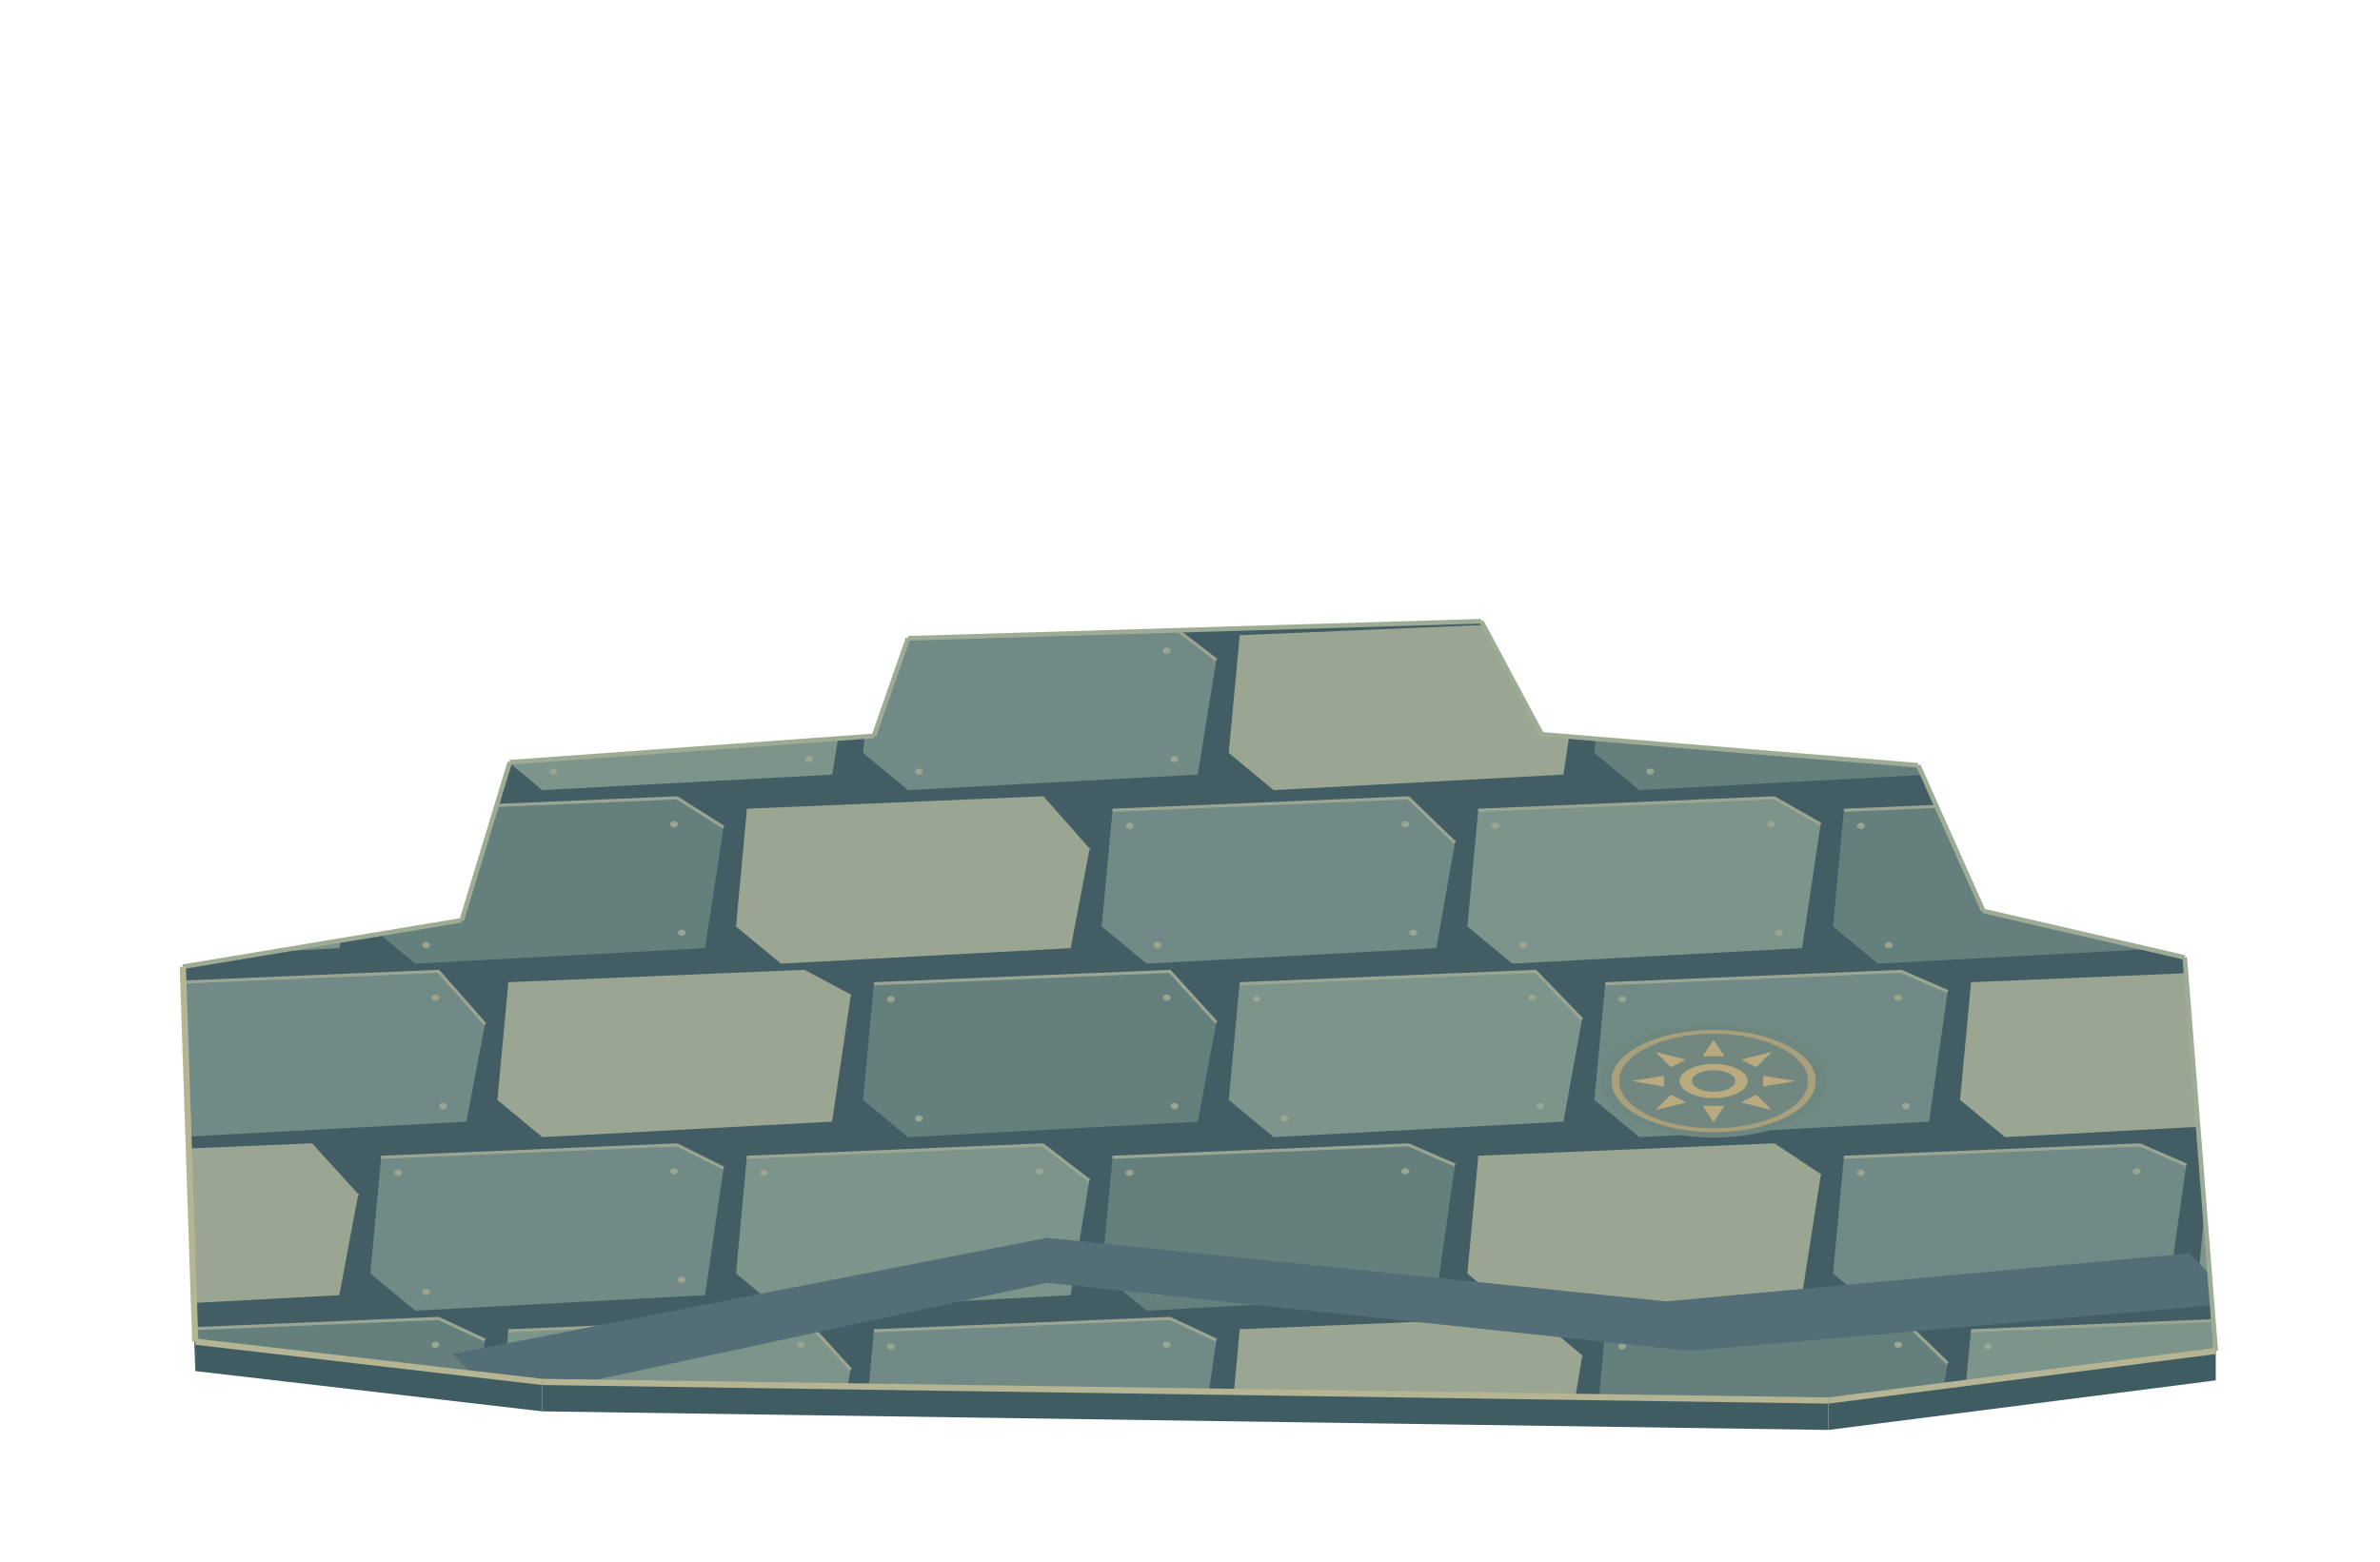
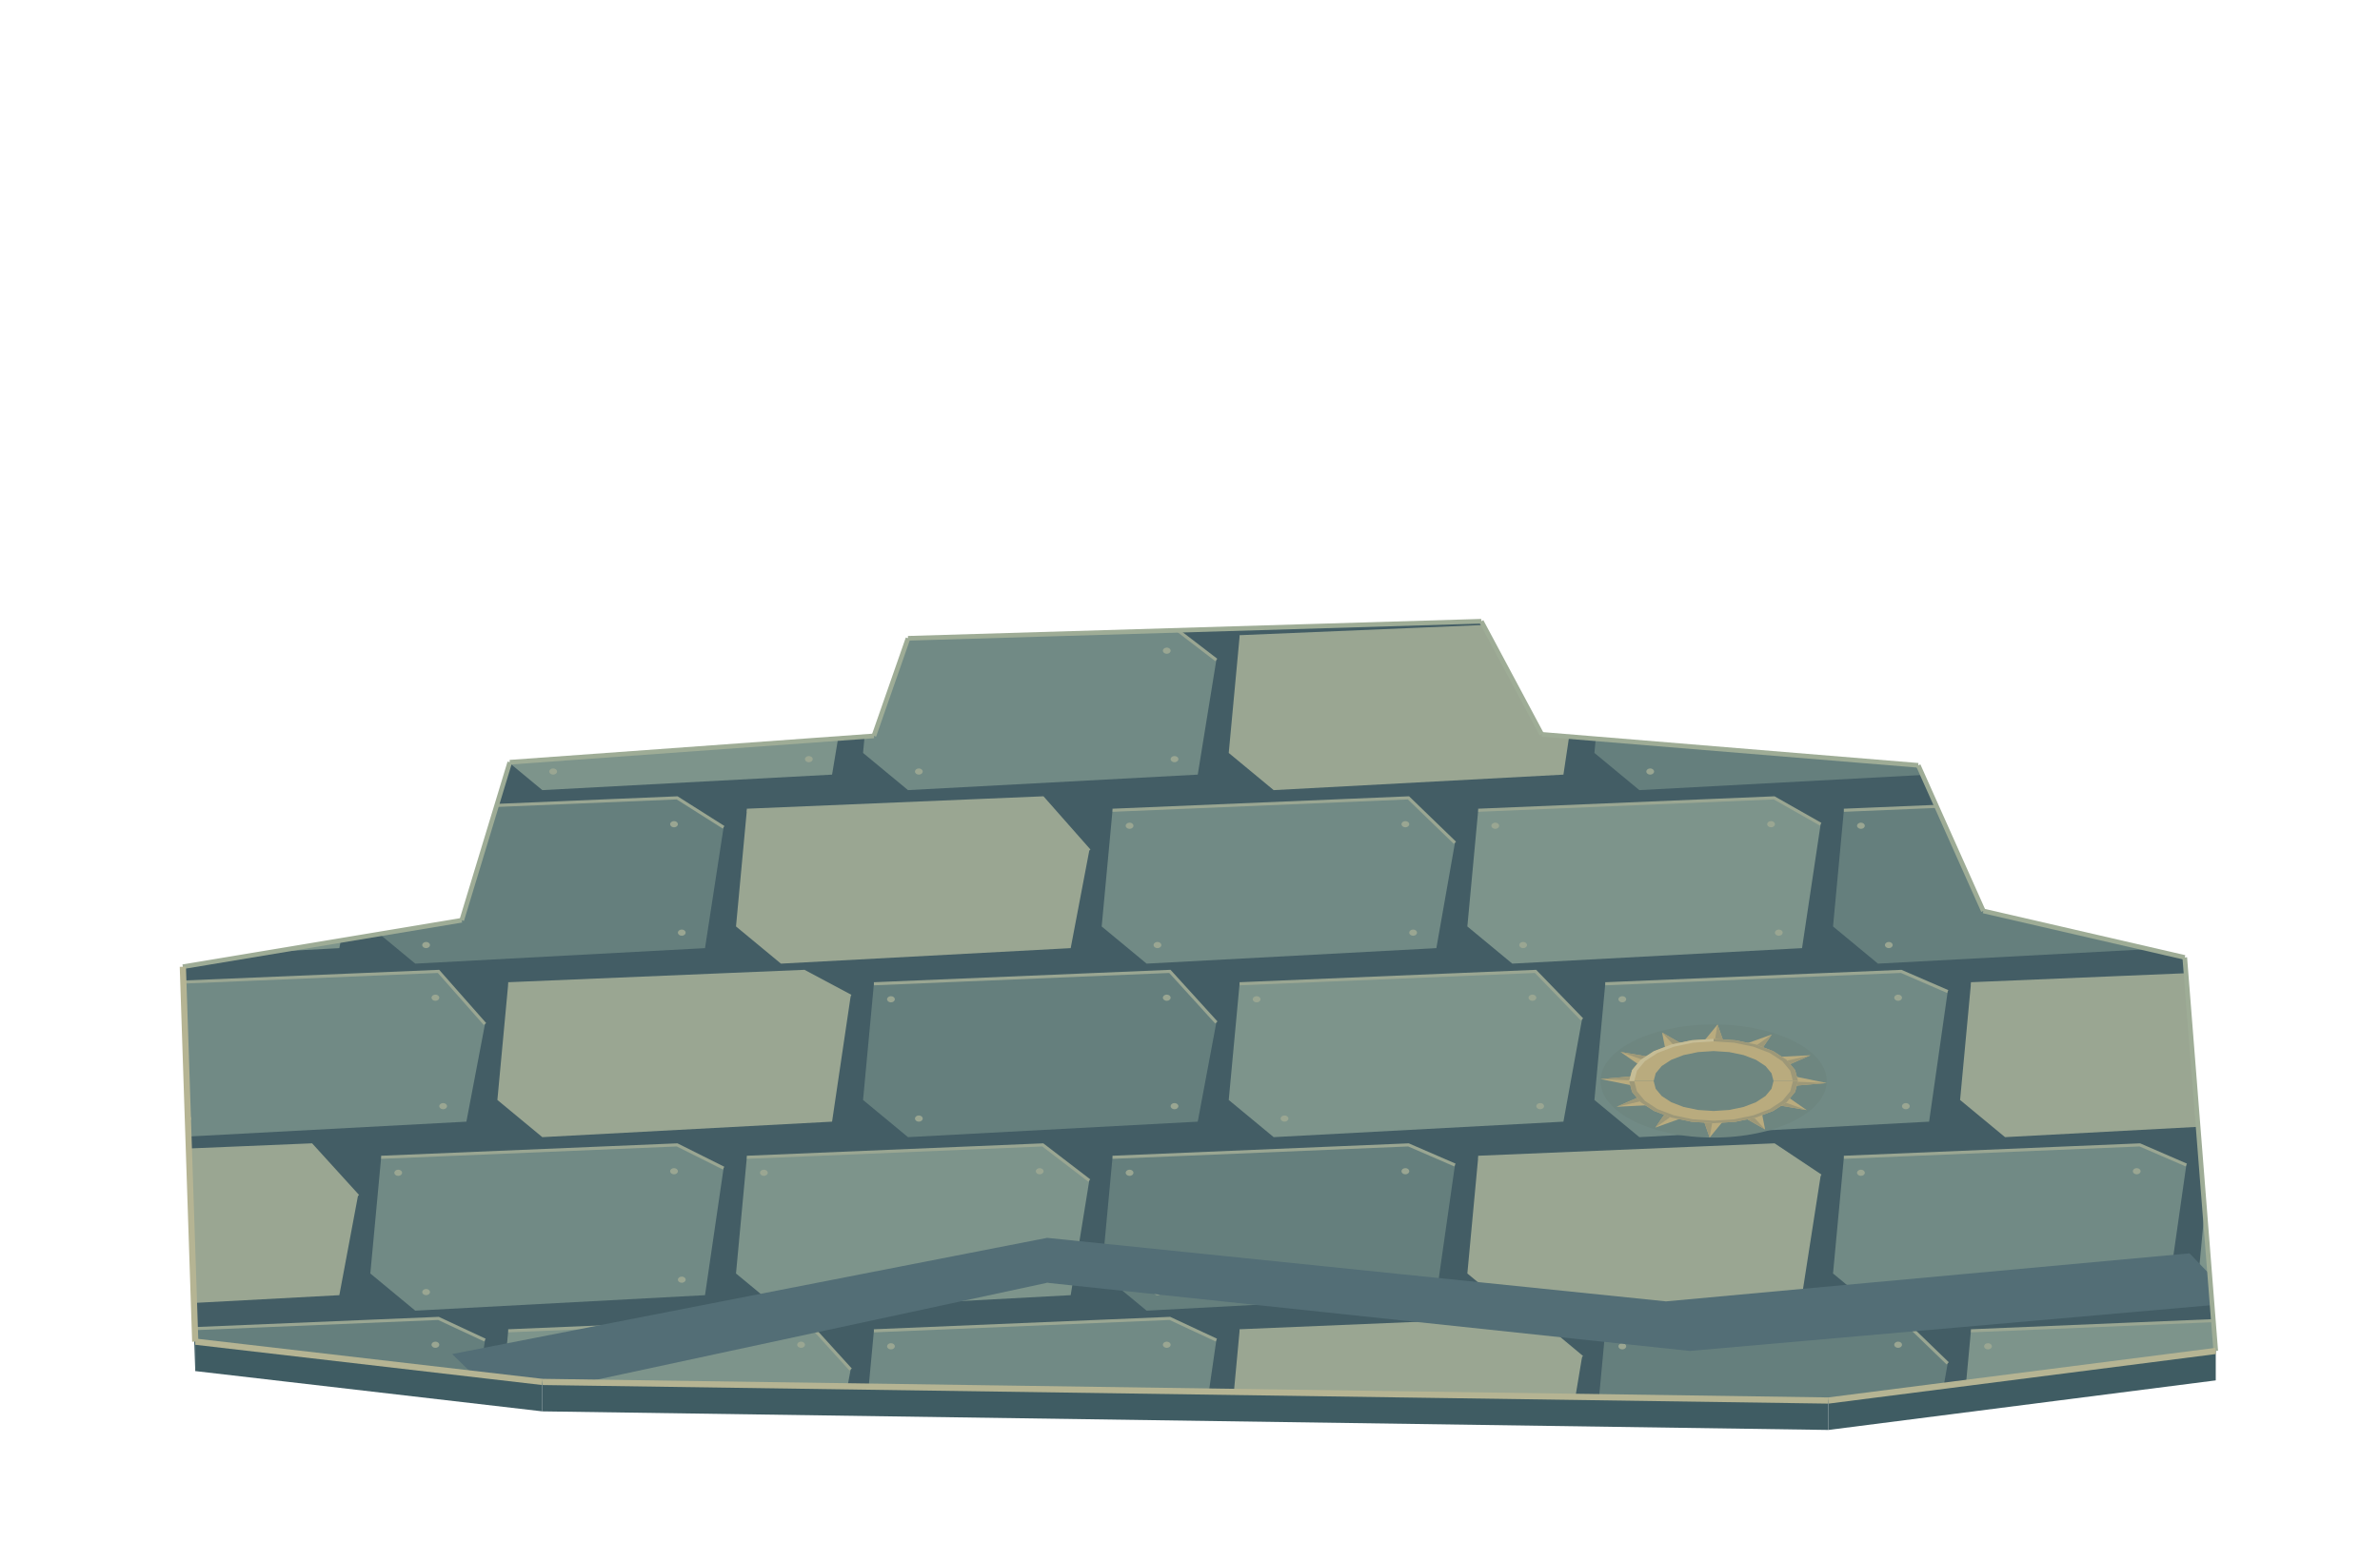
<svg xmlns="http://www.w3.org/2000/svg" width="1536" height="1008" viewBox="0 0 1536 1008">
  <defs>
    <clipPath id="floor">
      <path d="M118,624 L298,594 L329,492 L564,475 L586,412 L956,401 L995,474 L1238,494 L1280,588 L1410,618 L1430,872 L1180,904 L350,892 L126,866 Z" />
    </clipPath>
  </defs>
  <g clip-path="url(#floor)">
    <path d="M0 0h1536v1008h-1536Z" fill="#435d65" />
    <polygon points="-226,299 -35,291 -5,314 -17,388 -204,398 -233,374" fill="#657f7d" />
    <polyline points="-226,299 -35,291 -5,314" fill="none" stroke="#9aa692" stroke-width="2" />
    <ellipse cx="-215" cy="309" rx="2.5" ry="2" fill="#9aa692" />
    <ellipse cx="-37" cy="308" rx="2.5" ry="2" fill="#9aa692" />
    <ellipse cx="-197" cy="386" rx="2.5" ry="2" fill="#9aa692" />
    <ellipse cx="-32" cy="378" rx="2.5" ry="2" fill="#9aa692" />
    <polygon points="10,299 201,291 231,307 219,388 32,398 3,374" fill="#9aa692" />
    <polyline points="10,299 201,291 231,307" fill="none" stroke="#9aa692" stroke-width="2" />
    <ellipse cx="21" cy="309" rx="2.5" ry="2" fill="#9aa692" />
    <ellipse cx="199" cy="308" rx="2.5" ry="2" fill="#9aa692" />
    <ellipse cx="39" cy="386" rx="2.5" ry="2" fill="#9aa692" />
    <ellipse cx="204" cy="378" rx="2.5" ry="2" fill="#9aa692" />
    <polygon points="246,299 437,291 467,307 455,388 268,398 239,374" fill="#718a85" />
    <polyline points="246,299 437,291 467,307" fill="none" stroke="#9aa692" stroke-width="2" />
    <ellipse cx="257" cy="309" rx="2.5" ry="2" fill="#9aa692" />
    <ellipse cx="435" cy="308" rx="2.5" ry="2" fill="#9aa692" />
    <ellipse cx="275" cy="386" rx="2.5" ry="2" fill="#9aa692" />
    <ellipse cx="440" cy="378" rx="2.5" ry="2" fill="#9aa692" />
    <polygon points="482,299 673,291 703,306 691,388 504,398 475,374" fill="#7d948b" />
    <polyline points="482,299 673,291 703,306" fill="none" stroke="#9aa692" stroke-width="2" />
    <ellipse cx="493" cy="309" rx="2.5" ry="2" fill="#9aa692" />
    <ellipse cx="671" cy="308" rx="2.5" ry="2" fill="#9aa692" />
    <ellipse cx="511" cy="386" rx="2.5" ry="2" fill="#9aa692" />
    <ellipse cx="676" cy="378" rx="2.5" ry="2" fill="#9aa692" />
    <polygon points="718,299 909,291 939,318 927,388 740,398 711,374" fill="#657f7d" />
    <polyline points="718,299 909,291 939,318" fill="none" stroke="#9aa692" stroke-width="2" />
    <ellipse cx="729" cy="309" rx="2.5" ry="2" fill="#9aa692" />
    <ellipse cx="907" cy="308" rx="2.5" ry="2" fill="#9aa692" />
    <ellipse cx="747" cy="386" rx="2.5" ry="2" fill="#9aa692" />
    <ellipse cx="912" cy="378" rx="2.5" ry="2" fill="#9aa692" />
    <polygon points="954,299 1145,291 1175,311 1163,388 976,398 947,374" fill="#9aa692" />
    <polyline points="954,299 1145,291 1175,311" fill="none" stroke="#9aa692" stroke-width="2" />
    <ellipse cx="965" cy="309" rx="2.5" ry="2" fill="#9aa692" />
    <ellipse cx="1143" cy="308" rx="2.5" ry="2" fill="#9aa692" />
    <ellipse cx="983" cy="386" rx="2.5" ry="2" fill="#9aa692" />
    <ellipse cx="1148" cy="378" rx="2.5" ry="2" fill="#9aa692" />
    <polygon points="1190,299 1381,291 1411,321 1399,388 1212,398 1183,374" fill="#718a85" />
    <polyline points="1190,299 1381,291 1411,321" fill="none" stroke="#9aa692" stroke-width="2" />
    <ellipse cx="1201" cy="309" rx="2.5" ry="2" fill="#9aa692" />
    <ellipse cx="1379" cy="308" rx="2.5" ry="2" fill="#9aa692" />
    <ellipse cx="1219" cy="386" rx="2.5" ry="2" fill="#9aa692" />
    <ellipse cx="1384" cy="378" rx="2.5" ry="2" fill="#9aa692" />
    <polygon points="1426,299 1617,291 1647,319 1635,388 1448,398 1419,374" fill="#7d948b" />
    <polyline points="1426,299 1617,291 1647,319" fill="none" stroke="#9aa692" stroke-width="2" />
    <ellipse cx="1437" cy="309" rx="2.5" ry="2" fill="#9aa692" />
    <ellipse cx="1615" cy="308" rx="2.5" ry="2" fill="#9aa692" />
    <ellipse cx="1455" cy="386" rx="2.5" ry="2" fill="#9aa692" />
    <ellipse cx="1620" cy="378" rx="2.5" ry="2" fill="#9aa692" />
    <polygon points="1662,299 1853,291 1883,321 1871,388 1684,398 1655,374" fill="#657f7d" />
    <polyline points="1662,299 1853,291 1883,321" fill="none" stroke="#9aa692" stroke-width="2" />
    <ellipse cx="1673" cy="309" rx="2.5" ry="2" fill="#9aa692" />
    <ellipse cx="1851" cy="308" rx="2.5" ry="2" fill="#9aa692" />
    <ellipse cx="1691" cy="386" rx="2.5" ry="2" fill="#9aa692" />
    <ellipse cx="1856" cy="378" rx="2.5" ry="2" fill="#9aa692" />
    <polygon points="-144,411 47,403 77,430 65,500 -122,510 -151,486" fill="#9aa692" />
    <polyline points="-144,411 47,403 77,430" fill="none" stroke="#9aa692" stroke-width="2" />
    <ellipse cx="-133" cy="421" rx="2.5" ry="2" fill="#9aa692" />
    <ellipse cx="45" cy="420" rx="2.5" ry="2" fill="#9aa692" />
    <ellipse cx="-115" cy="498" rx="2.5" ry="2" fill="#9aa692" />
    <ellipse cx="50" cy="490" rx="2.5" ry="2" fill="#9aa692" />
    <polygon points="92,411 283,403 313,436 301,500 114,510 85,486" fill="#657f7d" />
    <polyline points="92,411 283,403 313,436" fill="none" stroke="#9aa692" stroke-width="2" />
    <ellipse cx="103" cy="421" rx="2.5" ry="2" fill="#9aa692" />
    <ellipse cx="281" cy="420" rx="2.5" ry="2" fill="#9aa692" />
    <ellipse cx="121" cy="498" rx="2.5" ry="2" fill="#9aa692" />
    <ellipse cx="286" cy="490" rx="2.5" ry="2" fill="#9aa692" />
    <polygon points="328,411 519,403 549,428 537,500 350,510 321,486" fill="#7d948b" />
    <polyline points="328,411 519,403 549,428" fill="none" stroke="#9aa692" stroke-width="2" />
    <ellipse cx="339" cy="421" rx="2.5" ry="2" fill="#9aa692" />
    <ellipse cx="517" cy="420" rx="2.5" ry="2" fill="#9aa692" />
    <ellipse cx="357" cy="498" rx="2.5" ry="2" fill="#9aa692" />
    <ellipse cx="522" cy="490" rx="2.5" ry="2" fill="#9aa692" />
    <polygon points="564,411 755,403 785,426 773,500 586,510 557,486" fill="#718a85" />
    <polyline points="564,411 755,403 785,426" fill="none" stroke="#9aa692" stroke-width="2" />
    <ellipse cx="575" cy="421" rx="2.5" ry="2" fill="#9aa692" />
    <ellipse cx="753" cy="420" rx="2.5" ry="2" fill="#9aa692" />
    <ellipse cx="593" cy="498" rx="2.5" ry="2" fill="#9aa692" />
    <ellipse cx="758" cy="490" rx="2.5" ry="2" fill="#9aa692" />
    <polygon points="800,411 991,403 1021,420 1009,500 822,510 793,486" fill="#9aa692" />
    <polyline points="800,411 991,403 1021,420" fill="none" stroke="#9aa692" stroke-width="2" />
    <ellipse cx="811" cy="421" rx="2.5" ry="2" fill="#9aa692" />
    <ellipse cx="989" cy="420" rx="2.5" ry="2" fill="#9aa692" />
    <ellipse cx="829" cy="498" rx="2.5" ry="2" fill="#9aa692" />
    <ellipse cx="994" cy="490" rx="2.5" ry="2" fill="#9aa692" />
    <polygon points="1036,411 1227,403 1257,426 1245,500 1058,510 1029,486" fill="#657f7d" />
    <polyline points="1036,411 1227,403 1257,426" fill="none" stroke="#9aa692" stroke-width="2" />
    <ellipse cx="1047" cy="421" rx="2.5" ry="2" fill="#9aa692" />
    <ellipse cx="1225" cy="420" rx="2.5" ry="2" fill="#9aa692" />
    <ellipse cx="1065" cy="498" rx="2.5" ry="2" fill="#9aa692" />
    <ellipse cx="1230" cy="490" rx="2.5" ry="2" fill="#9aa692" />
    <polygon points="1272,411 1463,403 1493,424 1481,500 1294,510 1265,486" fill="#7d948b" />
    <polyline points="1272,411 1463,403 1493,424" fill="none" stroke="#9aa692" stroke-width="2" />
    <ellipse cx="1283" cy="421" rx="2.5" ry="2" fill="#9aa692" />
    <ellipse cx="1461" cy="420" rx="2.5" ry="2" fill="#9aa692" />
    <ellipse cx="1301" cy="498" rx="2.5" ry="2" fill="#9aa692" />
    <ellipse cx="1466" cy="490" rx="2.5" ry="2" fill="#9aa692" />
    <polygon points="1508,411 1699,403 1729,419 1717,500 1530,510 1501,486" fill="#718a85" />
    <polyline points="1508,411 1699,403 1729,419" fill="none" stroke="#9aa692" stroke-width="2" />
    <ellipse cx="1519" cy="421" rx="2.5" ry="2" fill="#9aa692" />
    <ellipse cx="1697" cy="420" rx="2.5" ry="2" fill="#9aa692" />
    <ellipse cx="1537" cy="498" rx="2.5" ry="2" fill="#9aa692" />
    <ellipse cx="1702" cy="490" rx="2.5" ry="2" fill="#9aa692" />
    <polygon points="1744,411 1935,403 1965,428 1953,500 1766,510 1737,486" fill="#9aa692" />
    <polyline points="1744,411 1935,403 1965,428" fill="none" stroke="#9aa692" stroke-width="2" />
    <ellipse cx="1755" cy="421" rx="2.5" ry="2" fill="#9aa692" />
    <ellipse cx="1933" cy="420" rx="2.5" ry="2" fill="#9aa692" />
    <ellipse cx="1773" cy="498" rx="2.5" ry="2" fill="#9aa692" />
    <ellipse cx="1938" cy="490" rx="2.5" ry="2" fill="#9aa692" />
    <polygon points="-226,523 -35,515 -5,531 -17,612 -204,622 -233,598" fill="#718a85" />
    <polyline points="-226,523 -35,515 -5,531" fill="none" stroke="#9aa692" stroke-width="2" />
    <ellipse cx="-215" cy="533" rx="2.5" ry="2" fill="#9aa692" />
    <ellipse cx="-37" cy="532" rx="2.5" ry="2" fill="#9aa692" />
    <ellipse cx="-197" cy="610" rx="2.5" ry="2" fill="#9aa692" />
    <ellipse cx="-32" cy="602" rx="2.5" ry="2" fill="#9aa692" />
    <polygon points="10,523 201,515 231,549 219,612 32,622 3,598" fill="#7d948b" />
    <polyline points="10,523 201,515 231,549" fill="none" stroke="#9aa692" stroke-width="2" />
    <ellipse cx="21" cy="533" rx="2.5" ry="2" fill="#9aa692" />
    <ellipse cx="199" cy="532" rx="2.5" ry="2" fill="#9aa692" />
    <ellipse cx="39" cy="610" rx="2.5" ry="2" fill="#9aa692" />
    <ellipse cx="204" cy="602" rx="2.5" ry="2" fill="#9aa692" />
    <polygon points="246,523 437,515 467,534 455,612 268,622 239,598" fill="#657f7d" />
    <polyline points="246,523 437,515 467,534" fill="none" stroke="#9aa692" stroke-width="2" />
    <ellipse cx="257" cy="533" rx="2.5" ry="2" fill="#9aa692" />
    <ellipse cx="435" cy="532" rx="2.5" ry="2" fill="#9aa692" />
    <ellipse cx="275" cy="610" rx="2.5" ry="2" fill="#9aa692" />
    <ellipse cx="440" cy="602" rx="2.5" ry="2" fill="#9aa692" />
    <polygon points="482,523 673,515 703,549 691,612 504,622 475,598" fill="#9aa692" />
    <polyline points="482,523 673,515 703,549" fill="none" stroke="#9aa692" stroke-width="2" />
    <ellipse cx="493" cy="533" rx="2.5" ry="2" fill="#9aa692" />
    <ellipse cx="671" cy="532" rx="2.5" ry="2" fill="#9aa692" />
    <ellipse cx="511" cy="610" rx="2.5" ry="2" fill="#9aa692" />
    <ellipse cx="676" cy="602" rx="2.5" ry="2" fill="#9aa692" />
    <polygon points="718,523 909,515 939,544 927,612 740,622 711,598" fill="#718a85" />
    <polyline points="718,523 909,515 939,544" fill="none" stroke="#9aa692" stroke-width="2" />
    <ellipse cx="729" cy="533" rx="2.5" ry="2" fill="#9aa692" />
    <ellipse cx="907" cy="532" rx="2.5" ry="2" fill="#9aa692" />
    <ellipse cx="747" cy="610" rx="2.5" ry="2" fill="#9aa692" />
    <ellipse cx="912" cy="602" rx="2.5" ry="2" fill="#9aa692" />
    <polygon points="954,523 1145,515 1175,532 1163,612 976,622 947,598" fill="#7d948b" />
    <polyline points="954,523 1145,515 1175,532" fill="none" stroke="#9aa692" stroke-width="2" />
    <ellipse cx="965" cy="533" rx="2.5" ry="2" fill="#9aa692" />
    <ellipse cx="1143" cy="532" rx="2.5" ry="2" fill="#9aa692" />
    <ellipse cx="983" cy="610" rx="2.5" ry="2" fill="#9aa692" />
    <ellipse cx="1148" cy="602" rx="2.5" ry="2" fill="#9aa692" />
    <polygon points="1190,523 1381,515 1411,541 1399,612 1212,622 1183,598" fill="#657f7d" />
    <polyline points="1190,523 1381,515 1411,541" fill="none" stroke="#9aa692" stroke-width="2" />
    <ellipse cx="1201" cy="533" rx="2.5" ry="2" fill="#9aa692" />
    <ellipse cx="1379" cy="532" rx="2.5" ry="2" fill="#9aa692" />
    <ellipse cx="1219" cy="610" rx="2.5" ry="2" fill="#9aa692" />
    <ellipse cx="1384" cy="602" rx="2.5" ry="2" fill="#9aa692" />
    <polygon points="1426,523 1617,515 1647,531 1635,612 1448,622 1419,598" fill="#9aa692" />
    <polyline points="1426,523 1617,515 1647,531" fill="none" stroke="#9aa692" stroke-width="2" />
    <ellipse cx="1437" cy="533" rx="2.5" ry="2" fill="#9aa692" />
    <ellipse cx="1615" cy="532" rx="2.5" ry="2" fill="#9aa692" />
    <ellipse cx="1455" cy="610" rx="2.5" ry="2" fill="#9aa692" />
    <ellipse cx="1620" cy="602" rx="2.5" ry="2" fill="#9aa692" />
    <polygon points="1662,523 1853,515 1883,550 1871,612 1684,622 1655,598" fill="#718a85" />
    <polyline points="1662,523 1853,515 1883,550" fill="none" stroke="#9aa692" stroke-width="2" />
    <ellipse cx="1673" cy="533" rx="2.5" ry="2" fill="#9aa692" />
    <ellipse cx="1851" cy="532" rx="2.5" ry="2" fill="#9aa692" />
    <ellipse cx="1691" cy="610" rx="2.5" ry="2" fill="#9aa692" />
    <ellipse cx="1856" cy="602" rx="2.5" ry="2" fill="#9aa692" />
    <polygon points="-144,635 47,627 77,640 65,724 -122,734 -151,710" fill="#7d948b" />
    <polyline points="-144,635 47,627 77,640" fill="none" stroke="#9aa692" stroke-width="2" />
    <ellipse cx="-133" cy="645" rx="2.5" ry="2" fill="#9aa692" />
    <ellipse cx="45" cy="644" rx="2.5" ry="2" fill="#9aa692" />
    <ellipse cx="-115" cy="722" rx="2.5" ry="2" fill="#9aa692" />
    <ellipse cx="50" cy="714" rx="2.5" ry="2" fill="#9aa692" />
    <polygon points="92,635 283,627 313,661 301,724 114,734 85,710" fill="#718a85" />
    <polyline points="92,635 283,627 313,661" fill="none" stroke="#9aa692" stroke-width="2" />
    <ellipse cx="103" cy="645" rx="2.5" ry="2" fill="#9aa692" />
    <ellipse cx="281" cy="644" rx="2.5" ry="2" fill="#9aa692" />
    <ellipse cx="121" cy="722" rx="2.5" ry="2" fill="#9aa692" />
    <ellipse cx="286" cy="714" rx="2.5" ry="2" fill="#9aa692" />
    <polygon points="328,635 519,627 549,643 537,724 350,734 321,710" fill="#9aa692" />
    <polyline points="328,635 519,627 549,643" fill="none" stroke="#9aa692" stroke-width="2" />
    <ellipse cx="339" cy="645" rx="2.5" ry="2" fill="#9aa692" />
    <ellipse cx="517" cy="644" rx="2.5" ry="2" fill="#9aa692" />
    <ellipse cx="357" cy="722" rx="2.5" ry="2" fill="#9aa692" />
    <ellipse cx="522" cy="714" rx="2.5" ry="2" fill="#9aa692" />
    <polygon points="564,635 755,627 785,660 773,724 586,734 557,710" fill="#657f7d" />
    <polyline points="564,635 755,627 785,660" fill="none" stroke="#9aa692" stroke-width="2" />
    <ellipse cx="575" cy="645" rx="2.5" ry="2" fill="#9aa692" />
    <ellipse cx="753" cy="644" rx="2.5" ry="2" fill="#9aa692" />
    <ellipse cx="593" cy="722" rx="2.5" ry="2" fill="#9aa692" />
    <ellipse cx="758" cy="714" rx="2.5" ry="2" fill="#9aa692" />
    <polygon points="800,635 991,627 1021,658 1009,724 822,734 793,710" fill="#7d948b" />
    <polyline points="800,635 991,627 1021,658" fill="none" stroke="#9aa692" stroke-width="2" />
    <ellipse cx="811" cy="645" rx="2.5" ry="2" fill="#9aa692" />
    <ellipse cx="989" cy="644" rx="2.5" ry="2" fill="#9aa692" />
    <ellipse cx="829" cy="722" rx="2.5" ry="2" fill="#9aa692" />
    <ellipse cx="994" cy="714" rx="2.5" ry="2" fill="#9aa692" />
    <polygon points="1036,635 1227,627 1257,640 1245,724 1058,734 1029,710" fill="#718a85" />
    <polyline points="1036,635 1227,627 1257,640" fill="none" stroke="#9aa692" stroke-width="2" />
    <ellipse cx="1047" cy="645" rx="2.5" ry="2" fill="#9aa692" />
    <ellipse cx="1225" cy="644" rx="2.5" ry="2" fill="#9aa692" />
    <ellipse cx="1065" cy="722" rx="2.5" ry="2" fill="#9aa692" />
    <ellipse cx="1230" cy="714" rx="2.5" ry="2" fill="#9aa692" />
    <polygon points="1272,635 1463,627 1493,644 1481,724 1294,734 1265,710" fill="#9aa692" />
    <polyline points="1272,635 1463,627 1493,644" fill="none" stroke="#9aa692" stroke-width="2" />
    <ellipse cx="1283" cy="645" rx="2.5" ry="2" fill="#9aa692" />
    <ellipse cx="1461" cy="644" rx="2.5" ry="2" fill="#9aa692" />
    <ellipse cx="1301" cy="722" rx="2.5" ry="2" fill="#9aa692" />
    <ellipse cx="1466" cy="714" rx="2.5" ry="2" fill="#9aa692" />
    <polygon points="1508,635 1699,627 1729,654 1717,724 1530,734 1501,710" fill="#657f7d" />
    <polyline points="1508,635 1699,627 1729,654" fill="none" stroke="#9aa692" stroke-width="2" />
    <ellipse cx="1519" cy="645" rx="2.5" ry="2" fill="#9aa692" />
    <ellipse cx="1697" cy="644" rx="2.5" ry="2" fill="#9aa692" />
    <ellipse cx="1537" cy="722" rx="2.5" ry="2" fill="#9aa692" />
    <ellipse cx="1702" cy="714" rx="2.5" ry="2" fill="#9aa692" />
    <polygon points="1744,635 1935,627 1965,657 1953,724 1766,734 1737,710" fill="#7d948b" />
    <polyline points="1744,635 1935,627 1965,657" fill="none" stroke="#9aa692" stroke-width="2" />
    <ellipse cx="1755" cy="645" rx="2.5" ry="2" fill="#9aa692" />
    <ellipse cx="1933" cy="644" rx="2.5" ry="2" fill="#9aa692" />
    <ellipse cx="1773" cy="722" rx="2.5" ry="2" fill="#9aa692" />
    <ellipse cx="1938" cy="714" rx="2.5" ry="2" fill="#9aa692" />
    <polygon points="-226,747 -35,739 -5,759 -17,836 -204,846 -233,822" fill="#657f7d" />
    <polyline points="-226,747 -35,739 -5,759" fill="none" stroke="#9aa692" stroke-width="2" />
    <ellipse cx="-215" cy="757" rx="2.5" ry="2" fill="#9aa692" />
    <ellipse cx="-37" cy="756" rx="2.5" ry="2" fill="#9aa692" />
    <ellipse cx="-197" cy="834" rx="2.5" ry="2" fill="#9aa692" />
    <ellipse cx="-32" cy="826" rx="2.5" ry="2" fill="#9aa692" />
    <polygon points="10,747 201,739 231,772 219,836 32,846 3,822" fill="#9aa692" />
    <polyline points="10,747 201,739 231,772" fill="none" stroke="#9aa692" stroke-width="2" />
    <ellipse cx="21" cy="757" rx="2.5" ry="2" fill="#9aa692" />
    <ellipse cx="199" cy="756" rx="2.5" ry="2" fill="#9aa692" />
    <ellipse cx="39" cy="834" rx="2.5" ry="2" fill="#9aa692" />
    <ellipse cx="204" cy="826" rx="2.5" ry="2" fill="#9aa692" />
    <polygon points="246,747 437,739 467,754 455,836 268,846 239,822" fill="#718a85" />
    <polyline points="246,747 437,739 467,754" fill="none" stroke="#9aa692" stroke-width="2" />
    <ellipse cx="257" cy="757" rx="2.5" ry="2" fill="#9aa692" />
    <ellipse cx="435" cy="756" rx="2.5" ry="2" fill="#9aa692" />
    <ellipse cx="275" cy="834" rx="2.5" ry="2" fill="#9aa692" />
    <ellipse cx="440" cy="826" rx="2.5" ry="2" fill="#9aa692" />
    <polygon points="482,747 673,739 703,762 691,836 504,846 475,822" fill="#7d948b" />
    <polyline points="482,747 673,739 703,762" fill="none" stroke="#9aa692" stroke-width="2" />
    <ellipse cx="493" cy="757" rx="2.5" ry="2" fill="#9aa692" />
    <ellipse cx="671" cy="756" rx="2.5" ry="2" fill="#9aa692" />
    <ellipse cx="511" cy="834" rx="2.5" ry="2" fill="#9aa692" />
    <ellipse cx="676" cy="826" rx="2.5" ry="2" fill="#9aa692" />
    <polygon points="718,747 909,739 939,752 927,836 740,846 711,822" fill="#657f7d" />
    <polyline points="718,747 909,739 939,752" fill="none" stroke="#9aa692" stroke-width="2" />
    <ellipse cx="729" cy="757" rx="2.5" ry="2" fill="#9aa692" />
    <ellipse cx="907" cy="756" rx="2.5" ry="2" fill="#9aa692" />
    <ellipse cx="747" cy="834" rx="2.5" ry="2" fill="#9aa692" />
    <ellipse cx="912" cy="826" rx="2.5" ry="2" fill="#9aa692" />
    <polygon points="954,747 1145,739 1175,759 1163,836 976,846 947,822" fill="#9aa692" />
    <polyline points="954,747 1145,739 1175,759" fill="none" stroke="#9aa692" stroke-width="2" />
    <ellipse cx="965" cy="757" rx="2.5" ry="2" fill="#9aa692" />
    <ellipse cx="1143" cy="756" rx="2.5" ry="2" fill="#9aa692" />
    <ellipse cx="983" cy="834" rx="2.5" ry="2" fill="#9aa692" />
    <ellipse cx="1148" cy="826" rx="2.5" ry="2" fill="#9aa692" />
    <polygon points="1190,747 1381,739 1411,752 1399,836 1212,846 1183,822" fill="#718a85" />
    <polyline points="1190,747 1381,739 1411,752" fill="none" stroke="#9aa692" stroke-width="2" />
    <ellipse cx="1201" cy="757" rx="2.5" ry="2" fill="#9aa692" />
    <ellipse cx="1379" cy="756" rx="2.5" ry="2" fill="#9aa692" />
    <ellipse cx="1219" cy="834" rx="2.5" ry="2" fill="#9aa692" />
    <ellipse cx="1384" cy="826" rx="2.5" ry="2" fill="#9aa692" />
    <polygon points="1426,747 1617,739 1647,760 1635,836 1448,846 1419,822" fill="#7d948b" />
    <polyline points="1426,747 1617,739 1647,760" fill="none" stroke="#9aa692" stroke-width="2" />
    <ellipse cx="1437" cy="757" rx="2.5" ry="2" fill="#9aa692" />
    <ellipse cx="1615" cy="756" rx="2.5" ry="2" fill="#9aa692" />
    <ellipse cx="1455" cy="834" rx="2.5" ry="2" fill="#9aa692" />
    <ellipse cx="1620" cy="826" rx="2.5" ry="2" fill="#9aa692" />
    <polygon points="1662,747 1853,739 1883,758 1871,836 1684,846 1655,822" fill="#657f7d" />
    <polyline points="1662,747 1853,739 1883,758" fill="none" stroke="#9aa692" stroke-width="2" />
    <ellipse cx="1673" cy="757" rx="2.5" ry="2" fill="#9aa692" />
    <ellipse cx="1851" cy="756" rx="2.5" ry="2" fill="#9aa692" />
    <ellipse cx="1691" cy="834" rx="2.5" ry="2" fill="#9aa692" />
    <ellipse cx="1856" cy="826" rx="2.5" ry="2" fill="#9aa692" />
    <polygon points="-144,859 47,851 77,884 65,948 -122,958 -151,934" fill="#9aa692" />
    <polyline points="-144,859 47,851 77,884" fill="none" stroke="#9aa692" stroke-width="2" />
    <ellipse cx="-133" cy="869" rx="2.5" ry="2" fill="#9aa692" />
    <ellipse cx="45" cy="868" rx="2.5" ry="2" fill="#9aa692" />
    <ellipse cx="-115" cy="946" rx="2.5" ry="2" fill="#9aa692" />
    <ellipse cx="50" cy="938" rx="2.5" ry="2" fill="#9aa692" />
    <polygon points="92,859 283,851 313,865 301,948 114,958 85,934" fill="#657f7d" />
    <polyline points="92,859 283,851 313,865" fill="none" stroke="#9aa692" stroke-width="2" />
    <ellipse cx="103" cy="869" rx="2.5" ry="2" fill="#9aa692" />
    <ellipse cx="281" cy="868" rx="2.5" ry="2" fill="#9aa692" />
    <ellipse cx="121" cy="946" rx="2.5" ry="2" fill="#9aa692" />
    <ellipse cx="286" cy="938" rx="2.5" ry="2" fill="#9aa692" />
    <polygon points="328,859 519,851 549,884 537,948 350,958 321,934" fill="#7d948b" />
    <polyline points="328,859 519,851 549,884" fill="none" stroke="#9aa692" stroke-width="2" />
    <ellipse cx="339" cy="869" rx="2.5" ry="2" fill="#9aa692" />
    <ellipse cx="517" cy="868" rx="2.5" ry="2" fill="#9aa692" />
    <ellipse cx="357" cy="946" rx="2.5" ry="2" fill="#9aa692" />
    <ellipse cx="522" cy="938" rx="2.5" ry="2" fill="#9aa692" />
    <polygon points="564,859 755,851 785,865 773,948 586,958 557,934" fill="#718a85" />
    <polyline points="564,859 755,851 785,865" fill="none" stroke="#9aa692" stroke-width="2" />
    <ellipse cx="575" cy="869" rx="2.5" ry="2" fill="#9aa692" />
    <ellipse cx="753" cy="868" rx="2.5" ry="2" fill="#9aa692" />
    <ellipse cx="593" cy="946" rx="2.5" ry="2" fill="#9aa692" />
    <ellipse cx="758" cy="938" rx="2.5" ry="2" fill="#9aa692" />
    <polygon points="800,859 991,851 1021,876 1009,948 822,958 793,934" fill="#9aa692" />
    <polyline points="800,859 991,851 1021,876" fill="none" stroke="#9aa692" stroke-width="2" />
    <ellipse cx="811" cy="869" rx="2.5" ry="2" fill="#9aa692" />
    <ellipse cx="989" cy="868" rx="2.5" ry="2" fill="#9aa692" />
    <ellipse cx="829" cy="946" rx="2.5" ry="2" fill="#9aa692" />
    <ellipse cx="994" cy="938" rx="2.5" ry="2" fill="#9aa692" />
    <polygon points="1036,859 1227,851 1257,880 1245,948 1058,958 1029,934" fill="#657f7d" />
    <polyline points="1036,859 1227,851 1257,880" fill="none" stroke="#9aa692" stroke-width="2" />
    <ellipse cx="1047" cy="869" rx="2.5" ry="2" fill="#9aa692" />
    <ellipse cx="1225" cy="868" rx="2.5" ry="2" fill="#9aa692" />
    <ellipse cx="1065" cy="946" rx="2.5" ry="2" fill="#9aa692" />
    <ellipse cx="1230" cy="938" rx="2.5" ry="2" fill="#9aa692" />
    <polygon points="1272,859 1463,851 1493,884 1481,948 1294,958 1265,934" fill="#7d948b" />
    <polyline points="1272,859 1463,851 1493,884" fill="none" stroke="#9aa692" stroke-width="2" />
    <ellipse cx="1283" cy="869" rx="2.5" ry="2" fill="#9aa692" />
    <ellipse cx="1461" cy="868" rx="2.5" ry="2" fill="#9aa692" />
    <ellipse cx="1301" cy="946" rx="2.5" ry="2" fill="#9aa692" />
    <ellipse cx="1466" cy="938" rx="2.5" ry="2" fill="#9aa692" />
    <polygon points="1508,859 1699,851 1729,877 1717,948 1530,958 1501,934" fill="#718a85" />
    <polyline points="1508,859 1699,851 1729,877" fill="none" stroke="#9aa692" stroke-width="2" />
    <ellipse cx="1519" cy="869" rx="2.5" ry="2" fill="#9aa692" />
    <ellipse cx="1697" cy="868" rx="2.5" ry="2" fill="#9aa692" />
    <ellipse cx="1537" cy="946" rx="2.5" ry="2" fill="#9aa692" />
    <ellipse cx="1702" cy="938" rx="2.5" ry="2" fill="#9aa692" />
    <polygon points="1744,859 1935,851 1965,884 1953,948 1766,958 1737,934" fill="#9aa692" />
    <polyline points="1744,859 1935,851 1965,884" fill="none" stroke="#9aa692" stroke-width="2" />
    <ellipse cx="1755" cy="869" rx="2.5" ry="2" fill="#9aa692" />
    <ellipse cx="1933" cy="868" rx="2.5" ry="2" fill="#9aa692" />
    <ellipse cx="1773" cy="946" rx="2.5" ry="2" fill="#9aa692" />
    <ellipse cx="1938" cy="938" rx="2.5" ry="2" fill="#9aa692" />
    <polygon points="-226,971 -35,963 -5,988 -17,1060 -204,1070 -233,1046" fill="#718a85" />
    <polyline points="-226,971 -35,963 -5,988" fill="none" stroke="#9aa692" stroke-width="2" />
    <ellipse cx="-215" cy="981" rx="2.5" ry="2" fill="#9aa692" />
    <ellipse cx="-37" cy="980" rx="2.5" ry="2" fill="#9aa692" />
    <ellipse cx="-197" cy="1058" rx="2.5" ry="2" fill="#9aa692" />
    <ellipse cx="-32" cy="1050" rx="2.5" ry="2" fill="#9aa692" />
    <polygon points="10,971 201,963 231,978 219,1060 32,1070 3,1046" fill="#7d948b" />
    <polyline points="10,971 201,963 231,978" fill="none" stroke="#9aa692" stroke-width="2" />
    <ellipse cx="21" cy="981" rx="2.5" ry="2" fill="#9aa692" />
    <ellipse cx="199" cy="980" rx="2.5" ry="2" fill="#9aa692" />
    <ellipse cx="39" cy="1058" rx="2.5" ry="2" fill="#9aa692" />
    <ellipse cx="204" cy="1050" rx="2.5" ry="2" fill="#9aa692" />
    <polygon points="246,971 437,963 467,992 455,1060 268,1070 239,1046" fill="#657f7d" />
    <polyline points="246,971 437,963 467,992" fill="none" stroke="#9aa692" stroke-width="2" />
    <ellipse cx="257" cy="981" rx="2.5" ry="2" fill="#9aa692" />
    <ellipse cx="435" cy="980" rx="2.5" ry="2" fill="#9aa692" />
    <ellipse cx="275" cy="1058" rx="2.5" ry="2" fill="#9aa692" />
    <ellipse cx="440" cy="1050" rx="2.5" ry="2" fill="#9aa692" />
    <polygon points="482,971 673,963 703,991 691,1060 504,1070 475,1046" fill="#9aa692" />
    <polyline points="482,971 673,963 703,991" fill="none" stroke="#9aa692" stroke-width="2" />
    <ellipse cx="493" cy="981" rx="2.5" ry="2" fill="#9aa692" />
    <ellipse cx="671" cy="980" rx="2.5" ry="2" fill="#9aa692" />
    <ellipse cx="511" cy="1058" rx="2.5" ry="2" fill="#9aa692" />
    <ellipse cx="676" cy="1050" rx="2.5" ry="2" fill="#9aa692" />
    <polygon points="718,971 909,963 939,991 927,1060 740,1070 711,1046" fill="#718a85" />
    <polyline points="718,971 909,963 939,991" fill="none" stroke="#9aa692" stroke-width="2" />
    <ellipse cx="729" cy="981" rx="2.5" ry="2" fill="#9aa692" />
    <ellipse cx="907" cy="980" rx="2.5" ry="2" fill="#9aa692" />
    <ellipse cx="747" cy="1058" rx="2.5" ry="2" fill="#9aa692" />
    <ellipse cx="912" cy="1050" rx="2.5" ry="2" fill="#9aa692" />
    <polygon points="954,971 1145,963 1175,993 1163,1060 976,1070 947,1046" fill="#7d948b" />
    <polyline points="954,971 1145,963 1175,993" fill="none" stroke="#9aa692" stroke-width="2" />
    <ellipse cx="965" cy="981" rx="2.5" ry="2" fill="#9aa692" />
    <ellipse cx="1143" cy="980" rx="2.5" ry="2" fill="#9aa692" />
    <ellipse cx="983" cy="1058" rx="2.5" ry="2" fill="#9aa692" />
    <ellipse cx="1148" cy="1050" rx="2.5" ry="2" fill="#9aa692" />
    <polygon points="1190,971 1381,963 1411,988 1399,1060 1212,1070 1183,1046" fill="#657f7d" />
    <polyline points="1190,971 1381,963 1411,988" fill="none" stroke="#9aa692" stroke-width="2" />
    <ellipse cx="1201" cy="981" rx="2.5" ry="2" fill="#9aa692" />
    <ellipse cx="1379" cy="980" rx="2.5" ry="2" fill="#9aa692" />
    <ellipse cx="1219" cy="1058" rx="2.5" ry="2" fill="#9aa692" />
    <ellipse cx="1384" cy="1050" rx="2.5" ry="2" fill="#9aa692" />
    <polygon points="1426,971 1617,963 1647,996 1635,1060 1448,1070 1419,1046" fill="#9aa692" />
    <polyline points="1426,971 1617,963 1647,996" fill="none" stroke="#9aa692" stroke-width="2" />
    <ellipse cx="1437" cy="981" rx="2.5" ry="2" fill="#9aa692" />
    <ellipse cx="1615" cy="980" rx="2.5" ry="2" fill="#9aa692" />
    <ellipse cx="1455" cy="1058" rx="2.5" ry="2" fill="#9aa692" />
    <ellipse cx="1620" cy="1050" rx="2.5" ry="2" fill="#9aa692" />
    <polygon points="1662,971 1853,963 1883,997 1871,1060 1684,1070 1655,1046" fill="#718a85" />
    <polyline points="1662,971 1853,963 1883,997" fill="none" stroke="#9aa692" stroke-width="2" />
    <ellipse cx="1673" cy="981" rx="2.5" ry="2" fill="#9aa692" />
    <ellipse cx="1851" cy="980" rx="2.5" ry="2" fill="#9aa692" />
    <ellipse cx="1691" cy="1058" rx="2.5" ry="2" fill="#9aa692" />
    <ellipse cx="1856" cy="1050" rx="2.5" ry="2" fill="#9aa692" />
    <polygon points="291.8,874 675.8,799 1075.2,840 1413.1,809 1443.8,841 1090.6,872 675.8,828 322.6,904" fill="#536e76" />
    <ellipse cx="1105.92" cy="697.77" rx="73" ry="36.5" fill="#6e8680" />
-     <ellipse cx="1105.92" cy="697.77" rx="66" ry="33" fill="#a9a07b" />
-     <ellipse cx="1105.92" cy="697.77" rx="61" ry="30.5" fill="#718780" />
-     <polygon points="1158.9,697.8 1137.9,701.3 1137.9,694.3" fill="#b9ab7e" />
-     <polygon points="1143.4,716.5 1123.6,711.6 1133.5,706.6" fill="#b9ab7e" />
-     <polygon points="1105.9,724.3 1098.9,713.8 1112.9,713.8" fill="#b9ab7e" />
-     <polygon points="1068.4,716.5 1078.3,706.6 1088.2,711.6" fill="#b9ab7e" />
-     <polygon points="1052.9,697.8 1073.9,694.3 1073.9,701.3" fill="#b9ab7e" />
-     <polygon points="1068.4,679 1088.2,684 1078.3,688.9" fill="#b9ab7e" />
-     <polygon points="1105.9,671.3 1112.9,681.8 1098.9,681.8" fill="#b9ab7e" />
-     <polygon points="1143.4,679 1133.5,688.9 1123.6,684" fill="#b9ab7e" />
-     <ellipse cx="1105.92" cy="697.77" rx="22" ry="11" fill="#b9ab7e" />
-     <ellipse cx="1105.92" cy="697.77" rx="14" ry="7" fill="#718780" />
+     <g data-symbol="hollow-sun">
+       <polygon points="1099.61,672.09 1108.47,661.29 1112.23,672.09" fill="#b9ab7e" />
+       <polygon points="1108.47,661.29 1112.23,672.09 1106.87,670.54" fill="#9d9878" />
+       <polygon points="1126.14,673.95 1143.45,667.74 1137.07,677.1" fill="#b9ab7e" />
+       <polygon points="1143.45,667.74 1137.07,677.1 1133.98,674.42" fill="#9d9878" />
+       <polygon points="1147.25,682.2 1168.45,681.15 1153.56,687.66" fill="#b9ab7e" />
+       <polygon points="1168.45,681.15 1153.56,687.66 1153.57,684.56" fill="#9d9878" />
+       <polygon points="1157.29,694.62 1178.88,699.04 1157.29,700.92" fill="#b9ab7e" />
+       <polygon points="1178.88,699.04 1157.29,700.92 1160.39,698.25" fill="#9d9878" />
+       <polygon points="1153.56,707.88 1165.98,716.53 1147.25,713.34" fill="#b9ab7e" />
+       <polygon points="1165.98,716.53 1147.25,713.34 1152.62,711.8" fill="#9d9878" />
+       <polygon points="1137.07,718.44 1139.17,729.04 1126.14,721.59" fill="#b9ab7e" />
+       <polygon points="1139.17,729.04 1126.14,721.59 1132.33,721.59" fill="#9d9878" />
+       <polygon points="1112.23,723.45 1103.37,734.25 1099.61,723.45" fill="#b9ab7e" />
+       <polygon points="1103.37,734.25 1099.61,723.45 1104.97,725" fill="#9d9878" />
+       <polygon points="1085.7,721.59 1068.39,727.8 1074.77,718.44" fill="#b9ab7e" />
+       <polygon points="1068.39,727.8 1074.77,718.44 1077.86,721.12" fill="#9d9878" />
+       <polygon points="1064.59,713.34 1043.39,714.39 1058.28,707.88" fill="#b9ab7e" />
+       <polygon points="1043.39,714.39 1058.28,707.88 1058.27,710.98" fill="#9d9878" />
+       <polygon points="1054.55,700.92 1032.96,696.5 1054.55,694.62" fill="#b9ab7e" />
+       <polygon points="1032.96,696.5 1054.55,694.62 1051.45,697.29" fill="#9d9878" />
+       <polygon points="1058.28,687.66 1045.86,679.01 1064.59,682.2" fill="#b9ab7e" />
+       <polygon points="1045.86,679.01 1064.59,682.2 1059.22,683.74" fill="#9d9878" />
+       <polygon points="1074.77,677.1 1072.67,666.5 1085.7,673.95" fill="#b9ab7e" />
+       <polygon points="1072.67,666.5 1085.7,673.95 1079.51,673.95" fill="#9d9878" />
+       <polygon points="1105.92,670.53 1120.02,671.46 1133.16,674.18 1144.44,678.51 1153.1,684.15 1158.54,690.72 1160.4,697.77 1144.6,697.77 1143.28,692.76 1139.42,688.1 1133.27,684.09 1125.26,681.02 1115.93,679.09 1105.92,678.43" fill="#b9ab7e" />
+       <polygon points="1105.92,670.53 1120.02,671.46 1133.16,674.18 1144.44,678.51 1153.1,684.15 1158.54,690.72 1160.4,697.77 1157.13,697.77 1155.38,691.14 1150.27,684.97 1142.13,679.66 1131.52,675.6 1119.17,673.04 1105.92,672.17" fill="#9d9878" />
+       <polygon points="1160.4,697.77 1158.54,704.82 1153.1,711.39 1144.44,717.03 1133.16,721.36 1120.02,724.08 1105.92,725.01 1105.92,717.11 1115.93,716.45 1125.26,714.52 1133.27,711.45 1139.42,707.44 1143.28,702.78 1144.6,697.77" fill="#b9ab7e" />
+       <polygon points="1160.4,697.77 1158.54,704.82 1153.1,711.39 1144.44,717.03 1133.16,721.36 1120.02,724.08 1105.92,725.01 1105.92,723.37 1119.17,722.5 1131.52,719.94 1142.13,715.88 1150.27,710.57 1155.38,704.4 1157.13,697.77" fill="#9d9878" />
+       <polygon points="1105.92,725.01 1091.82,724.08 1078.68,721.36 1067.4,717.03 1058.74,711.39 1053.3,704.82 1051.44,697.77 1067.24,697.77 1068.56,702.78 1072.42,707.44 1078.57,711.45 1086.58,714.52 1095.91,716.45 1105.92,717.11" fill="#b9ab7e" />
+       <polygon points="1105.92,725.01 1091.82,724.08 1078.68,721.36 1067.4,717.03 1058.74,711.39 1053.3,704.82 1051.44,697.77 1054.71,697.77 1056.46,704.4 1061.57,710.57 1069.71,715.88 1080.32,719.94 1092.67,722.5 1105.92,723.37" fill="#9d9878" />
+       <polygon points="1051.44,697.77 1053.3,690.72 1058.74,684.15 1067.4,678.51 1078.68,674.18 1091.82,671.46 1105.92,670.53 1105.92,678.43 1095.91,679.09 1086.58,681.02 1078.57,684.09 1072.42,688.1 1068.56,692.76 1067.24,697.77" fill="#b9ab7e" />
+       <polygon points="1051.44,697.77 1053.3,690.72 1058.74,684.15 1067.4,678.51 1078.68,674.18 1091.82,671.46 1105.92,670.53 1105.92,672.17 1092.67,673.04 1080.32,675.6 1069.71,679.66 1061.57,684.97 1056.46,691.14 1054.71,697.77" fill="#c6bd96" />
+     </g>
  </g>
  <polyline points="118,624 298,594" fill="none" stroke="#9eac96" stroke-width="3" />
  <polyline points="298,594 329,492" fill="none" stroke="#9eac96" stroke-width="3" />
  <polyline points="329,492 564,475" fill="none" stroke="#9eac96" stroke-width="3" />
  <polyline points="564,475 586,412" fill="none" stroke="#9eac96" stroke-width="3" />
  <polyline points="586,412 956,401" fill="none" stroke="#9eac96" stroke-width="3" />
  <polyline points="956,401 995,474" fill="none" stroke="#9eac96" stroke-width="3" />
  <polyline points="995,474 1238,494" fill="none" stroke="#9eac96" stroke-width="3" />
  <polyline points="1238,494 1280,588" fill="none" stroke="#9eac96" stroke-width="3" />
  <polyline points="1280,588 1410,618" fill="none" stroke="#9eac96" stroke-width="3" />
  <polyline points="1410,618 1430,872" fill="none" stroke="#9eac96" stroke-width="3" />
  <polygon points="1180,904 1430,872 1430,891 1180,923" fill="#3f5c63" />
  <polyline points="1430,872 1180,904" fill="none" stroke="#b5b493" stroke-width="4" />
  <polygon points="350,892 1180,904 1180,923 350,911" fill="#3f5c63" />
  <polyline points="1180,904 350,892" fill="none" stroke="#b5b493" stroke-width="4" />
  <polygon points="126,866 350,892 350,911 126,885" fill="#3f5c63" />
  <polyline points="350,892 126,866" fill="none" stroke="#b5b493" stroke-width="4" />
  <polygon points="118,624 126,866 126,885 118,643" fill="#3f5c63" />
  <polyline points="126,866 118,624" fill="none" stroke="#b5b493" stroke-width="4" />
</svg>
